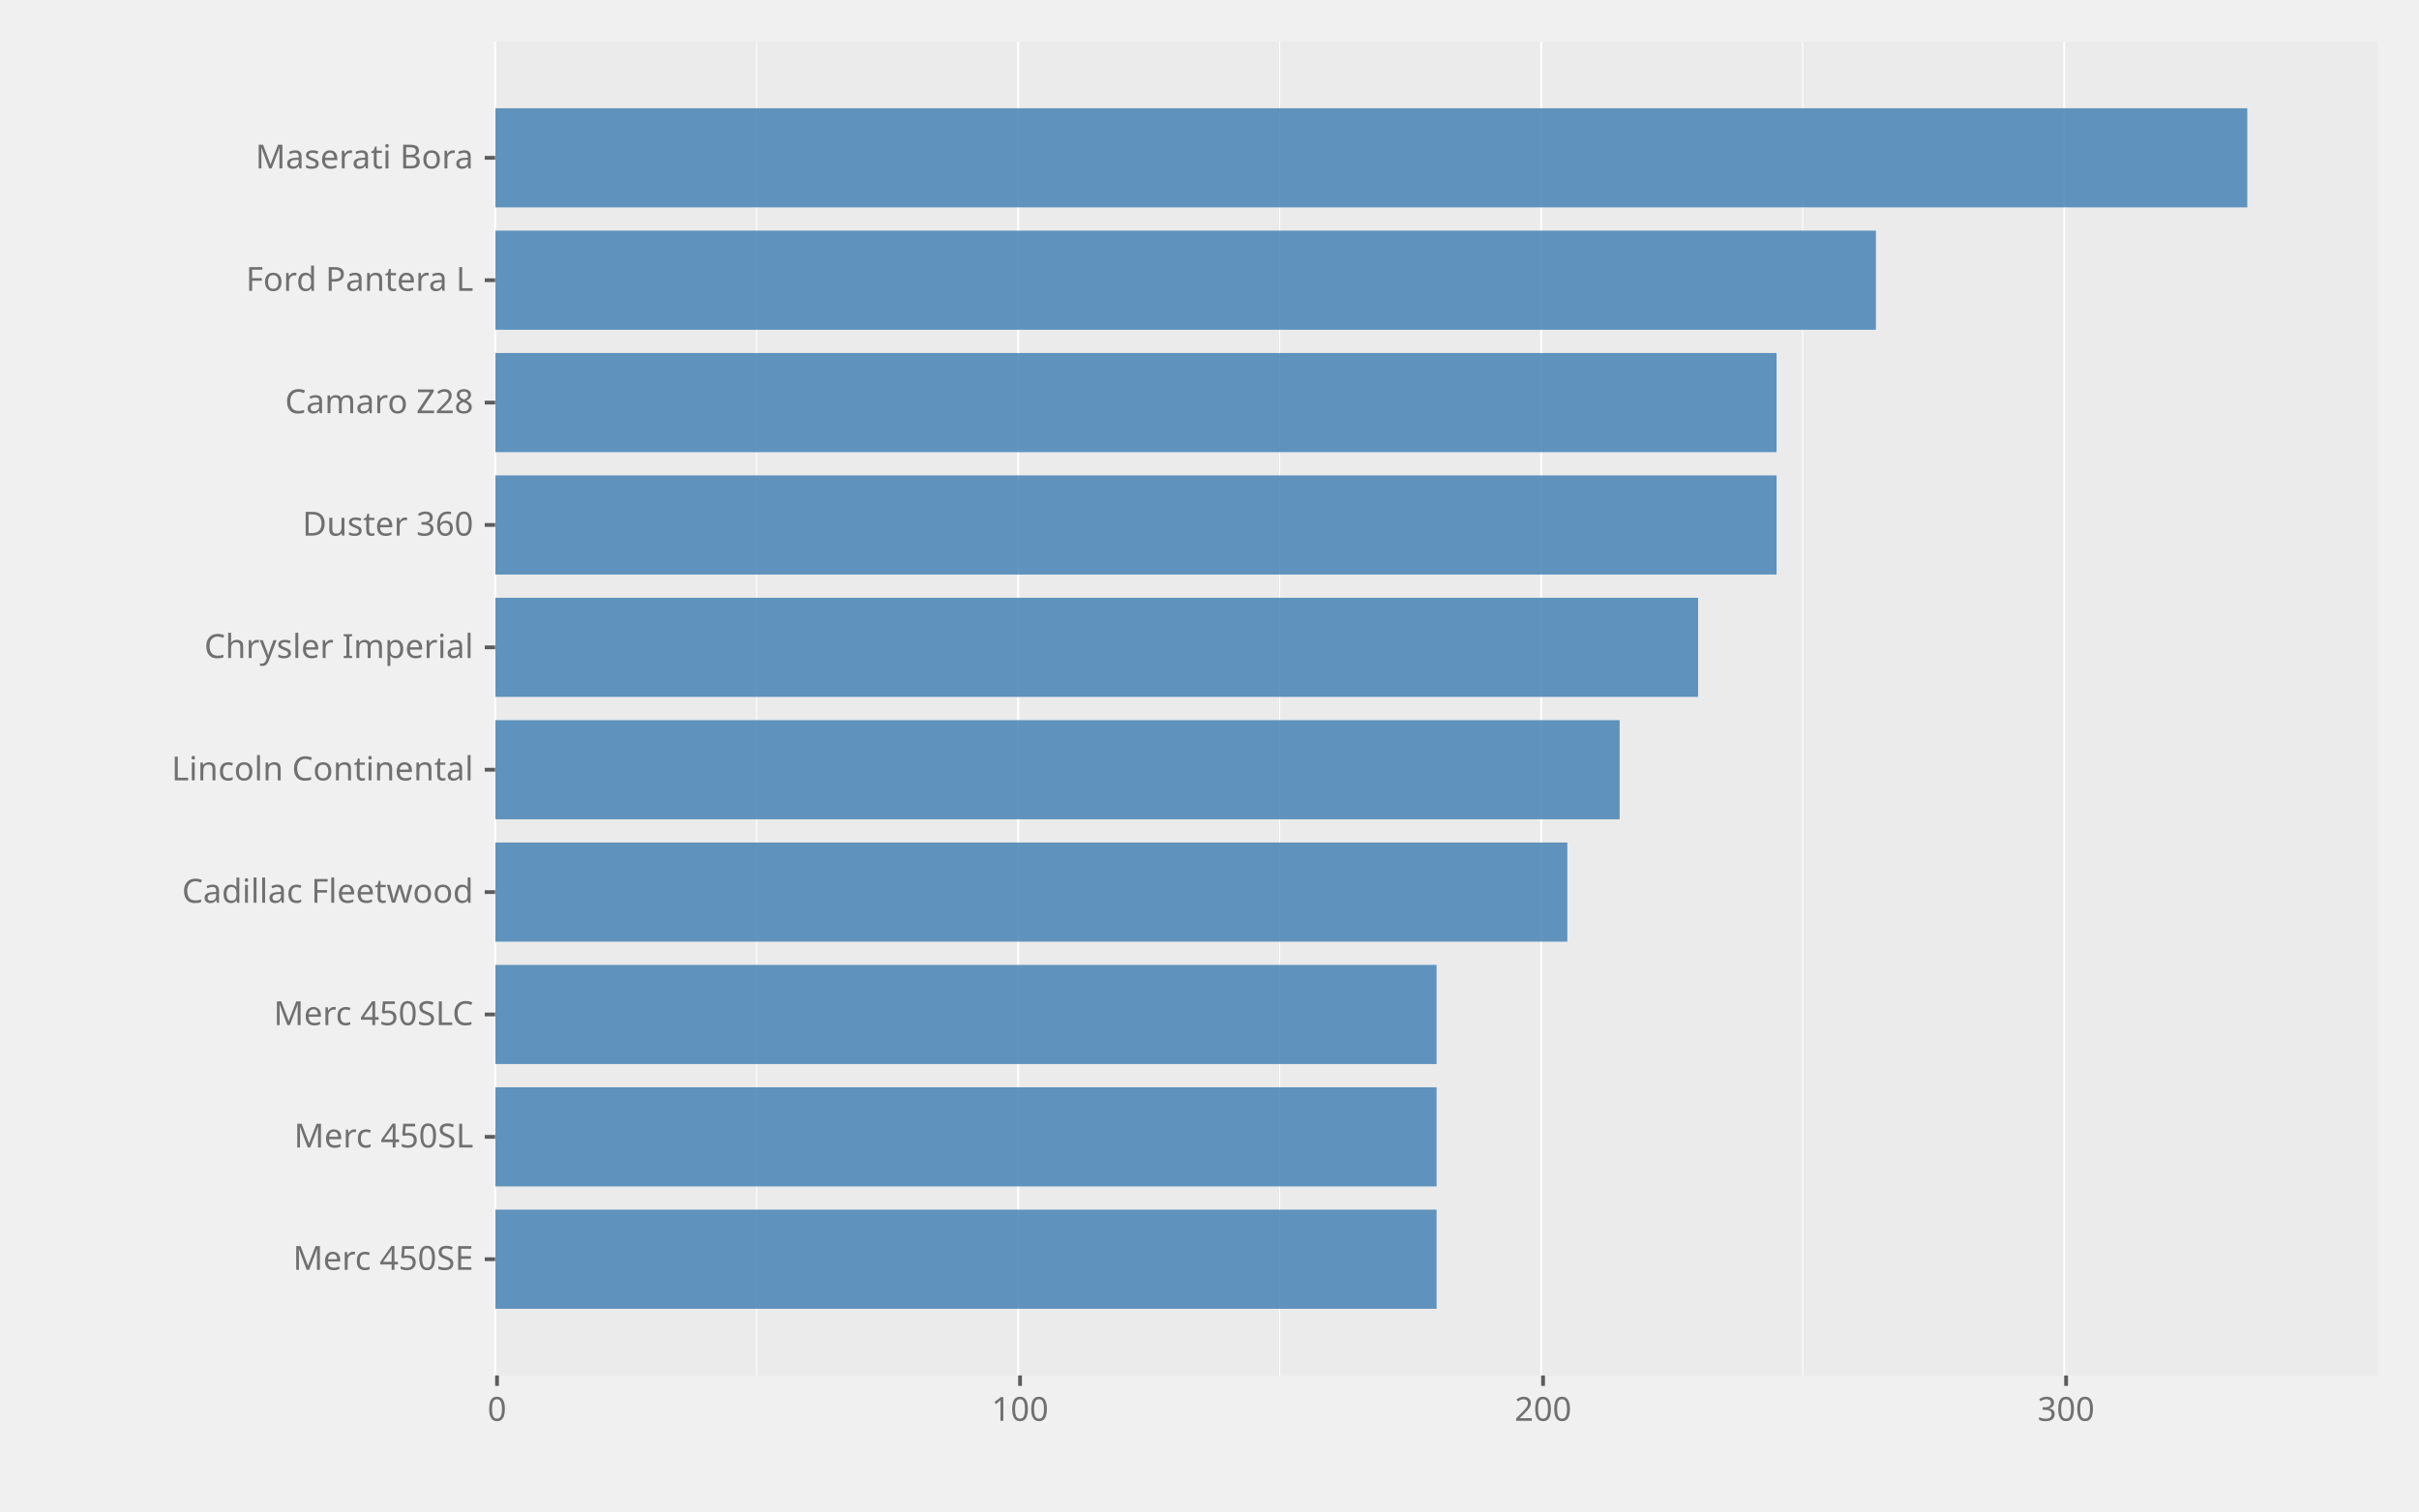
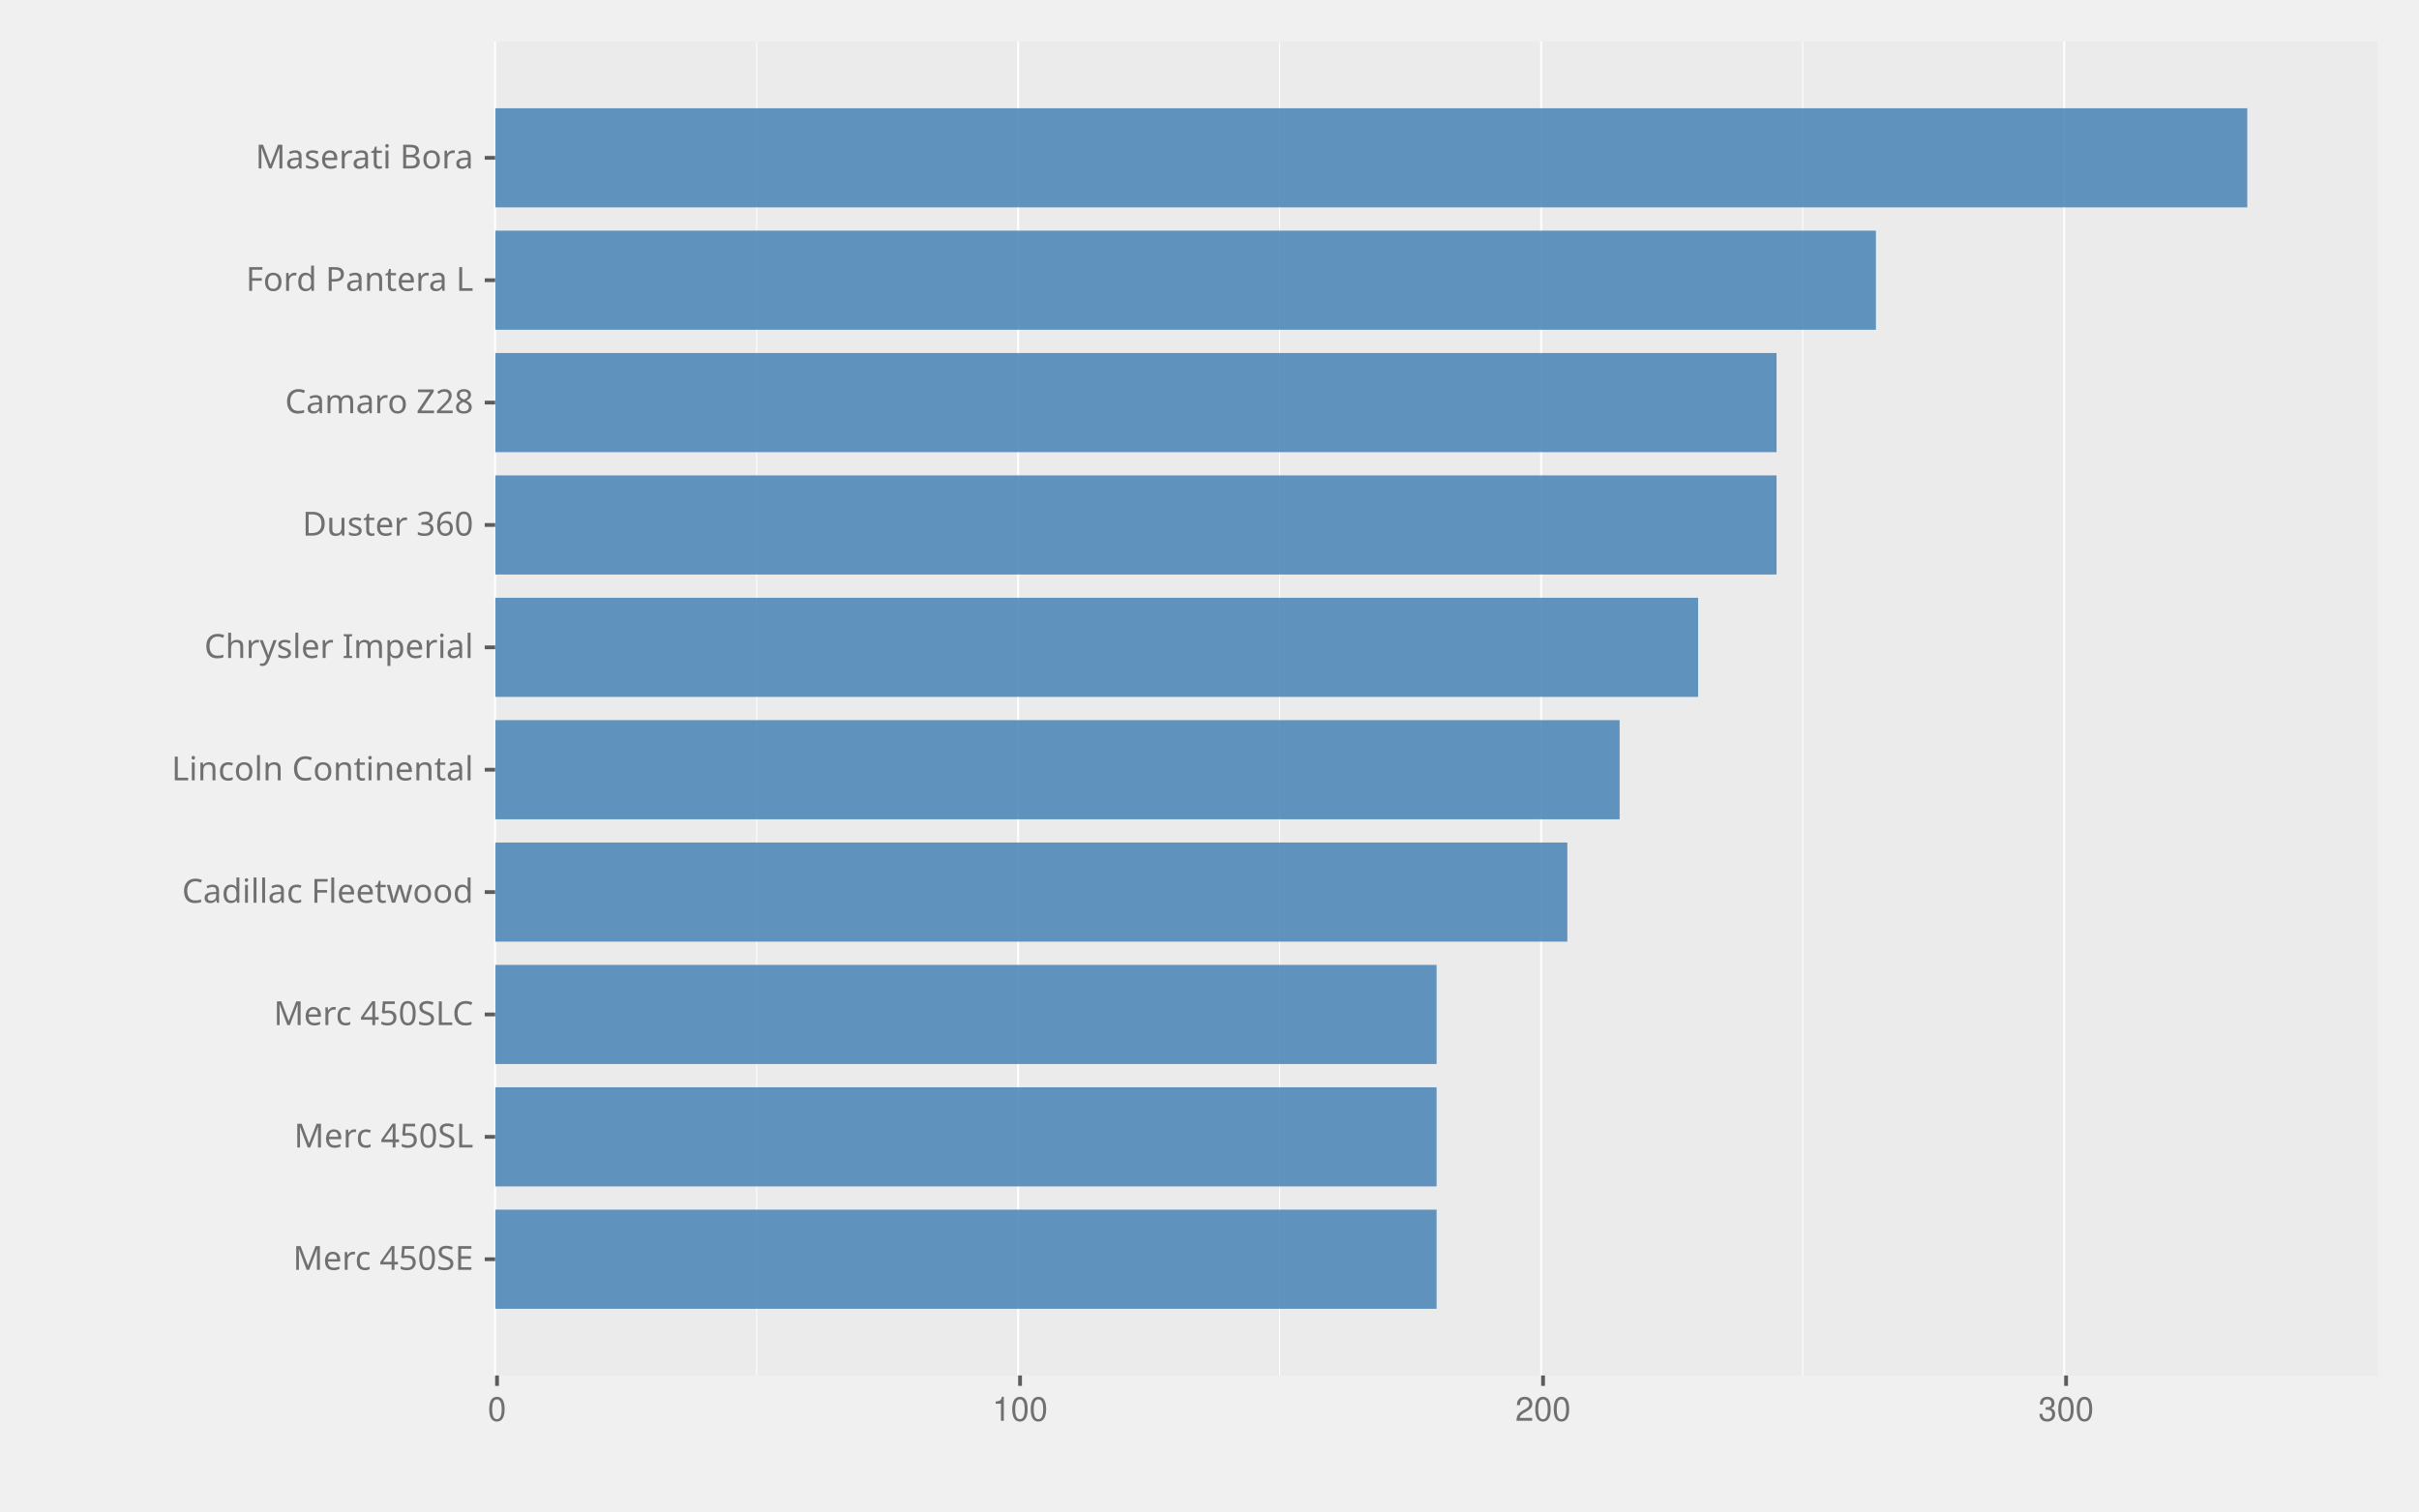
- <svg xmlns="http://www.w3.org/2000/svg" width="640" height="400" class="ggpbi-visual" role="img" aria-label="Chart" style="pointer-events: none; outline: none;" tabindex="0">
+ <svg xmlns="http://www.w3.org/2000/svg" width="640" height="400" class="ggpbi-visual" role="img" aria-label="Chart" style="pointer-events: none; font-family: &quot;Segoe UI&quot;, wf_segoe-ui_normal, helvetica, arial, sans-serif; outline: none;" tabindex="0">
  <defs>
    <clipPath id="ggpbi-clip-panel-12">
      <rect x="0" y="0" width="498" height="353" />
    </clipPath>
  </defs>
  <g transform="translate(131,11)">
    <rect class="ggpbi-panel" width="498" height="353" fill="#EBEBEB" />
    <line class="ggpbi-grid-minor" y1="0" y2="353" x1="69.188" x2="69.188" stroke="#ffffff" stroke-width="0.25" />
    <line class="ggpbi-grid-minor" y1="0" y2="353" x1="207.565" x2="207.565" stroke="#ffffff" stroke-width="0.25" />
    <line class="ggpbi-grid-minor" y1="0" y2="353" x1="345.941" x2="345.941" stroke="#ffffff" stroke-width="0.25" />
    <line class="ggpbi-grid" y1="0" y2="353" x1="0" x2="0" stroke="#ffffff" stroke-width="0.5" />
    <line class="ggpbi-grid" y1="0" y2="353" x1="138.377" x2="138.377" stroke="#ffffff" stroke-width="0.5" />
    <line class="ggpbi-grid" y1="0" y2="353" x1="276.753" x2="276.753" stroke="#ffffff" stroke-width="0.5" />
    <line class="ggpbi-grid" y1="0" y2="353" x1="415.13" x2="415.13" stroke="#ffffff" stroke-width="0.5" />
    <g class="ggpbi-geom-clip" clip-path="url(#ggpbi-clip-panel-12)">
      <g class="ggpbi-layer-col" role="list" aria-label="Data points">
        <rect class="ggpbi-bar" x="0" y="309.118" width="249.078" height="26.232" fill="#4682B4" opacity="0.85" role="listitem" tabindex="0" aria-label="Merc 450SE: 180" style="pointer-events: all; cursor: pointer;" />
        <rect class="ggpbi-bar" x="0" y="276.733" width="249.078" height="26.232" fill="#4682B4" opacity="0.85" role="listitem" tabindex="0" aria-label="Merc 450SL: 180" style="pointer-events: all; cursor: pointer;" />
        <rect class="ggpbi-bar" x="0" y="244.347" width="249.078" height="26.232" fill="#4682B4" opacity="0.85" role="listitem" tabindex="0" aria-label="Merc 450SLC: 180" style="pointer-events: all; cursor: pointer;" />
        <rect class="ggpbi-bar" x="0" y="211.962" width="283.672" height="26.232" fill="#4682B4" opacity="0.85" role="listitem" tabindex="0" aria-label="Cadillac Fleetwood: 205" style="pointer-events: all; cursor: pointer;" />
        <rect class="ggpbi-bar" x="0" y="179.577" width="297.51" height="26.232" fill="#4682B4" opacity="0.85" role="listitem" tabindex="0" aria-label="Lincoln Continental: 215" style="pointer-events: all; cursor: pointer;" />
        <rect class="ggpbi-bar" x="0" y="147.191" width="318.266" height="26.232" fill="#4682B4" opacity="0.85" role="listitem" tabindex="0" aria-label="Chrysler Imperial: 230" style="pointer-events: all; cursor: pointer;" />
        <rect class="ggpbi-bar" x="0" y="114.806" width="339.023" height="26.232" fill="#4682B4" opacity="0.85" role="listitem" tabindex="0" aria-label="Duster 360: 245" style="pointer-events: all; cursor: pointer;" />
        <rect class="ggpbi-bar" x="0" y="82.421" width="339.023" height="26.232" fill="#4682B4" opacity="0.85" role="listitem" tabindex="0" aria-label="Camaro Z28: 245" style="pointer-events: all; cursor: pointer;" />
        <rect class="ggpbi-bar" x="0" y="50.035" width="365.314" height="26.232" fill="#4682B4" opacity="0.85" role="listitem" tabindex="0" aria-label="Ford Pantera L: 264" style="pointer-events: all; cursor: pointer;" />
        <rect class="ggpbi-bar" x="0" y="17.65" width="463.562" height="26.232" fill="#4682B4" opacity="0.85" role="listitem" tabindex="0" aria-label="Maserati Bora: 335" style="pointer-events: all; cursor: pointer;" />
      </g>
    </g>
-     <g class="ggpbi-axis-x" transform="translate(0,353)" fill="none" font-size="10" font-family="sans-serif" text-anchor="middle">
+     <g class="ggpbi-axis-x" transform="translate(0,353)" fill="none" font-size="10" font-family="'Segoe UI', wf_segoe-ui_normal, helvetica, arial, sans-serif" text-anchor="middle">
      <path class="domain" stroke="currentColor" d="M0.5,0.5H498.5" style="display: none;" />
      <g class="tick" opacity="1" transform="translate(0.5,0)">
        <line stroke="currentColor" y2="2.75" style="stroke: rgb(92, 92, 92);" />
        <text fill="currentColor" y="5.75" dy="0.71em" style="font-size: 8.8px; fill: rgb(112, 112, 112);">0</text>
      </g>
      <g class="tick" opacity="1" transform="translate(138.8766,0)">
        <line stroke="currentColor" y2="2.75" style="stroke: rgb(92, 92, 92);" />
        <text fill="currentColor" y="5.75" dy="0.71em" style="font-size: 8.8px; fill: rgb(112, 112, 112);">100</text>
      </g>
      <g class="tick" opacity="1" transform="translate(277.2532,0)">
        <line stroke="currentColor" y2="2.75" style="stroke: rgb(92, 92, 92);" />
        <text fill="currentColor" y="5.75" dy="0.71em" style="font-size: 8.8px; fill: rgb(112, 112, 112);">200</text>
      </g>
      <g class="tick" opacity="1" transform="translate(415.6297,0)">
        <line stroke="currentColor" y2="2.75" style="stroke: rgb(92, 92, 92);" />
        <text fill="currentColor" y="5.75" dy="0.71em" style="font-size: 8.8px; fill: rgb(112, 112, 112);">300</text>
      </g>
    </g>
-     <g class="ggpbi-axis-y" fill="none" font-size="10" font-family="sans-serif" text-anchor="end">
+     <g class="ggpbi-axis-y" font-family="sans-serif" fill="none" font-size="10" text-anchor="end">
      <path class="domain" stroke="currentColor" d="M0.5,353.5V0.5" style="display: none;" />
      <g class="tick" opacity="1" transform="translate(0,322.2339)">
        <line stroke="currentColor" x2="-2.75" style="stroke: rgb(92, 92, 92);" />
        <text fill="currentColor" x="-5.75" dy="0.32em" style="font-size: 8.8px; fill: rgb(112, 112, 112); pointer-events: all; cursor: pointer;">Merc 450SE</text>
      </g>
      <g class="tick" opacity="1" transform="translate(0,289.8486)">
        <line stroke="currentColor" x2="-2.75" style="stroke: rgb(92, 92, 92);" />
        <text fill="currentColor" x="-5.75" dy="0.32em" style="font-size: 8.8px; fill: rgb(112, 112, 112); pointer-events: all; cursor: pointer;">Merc 450SL</text>
      </g>
      <g class="tick" opacity="1" transform="translate(0,257.4633)">
        <line stroke="currentColor" x2="-2.75" style="stroke: rgb(92, 92, 92);" />
        <text fill="currentColor" x="-5.75" dy="0.32em" style="font-size: 8.8px; fill: rgb(112, 112, 112); pointer-events: all; cursor: pointer;">Merc 450SLC</text>
      </g>
      <g class="tick" opacity="1" transform="translate(0,225.078)">
        <line stroke="currentColor" x2="-2.75" style="stroke: rgb(92, 92, 92);" />
        <text fill="currentColor" x="-5.75" dy="0.32em" style="font-size: 8.8px; fill: rgb(112, 112, 112); pointer-events: all; cursor: pointer;">Cadillac Fleetwood</text>
      </g>
      <g class="tick" opacity="1" transform="translate(0,192.6927)">
        <line stroke="currentColor" x2="-2.75" style="stroke: rgb(92, 92, 92);" />
        <text fill="currentColor" x="-5.75" dy="0.32em" style="font-size: 8.8px; fill: rgb(112, 112, 112); pointer-events: all; cursor: pointer;">Lincoln Continental</text>
      </g>
      <g class="tick" opacity="1" transform="translate(0,160.3073)">
        <line stroke="currentColor" x2="-2.75" style="stroke: rgb(92, 92, 92);" />
        <text fill="currentColor" x="-5.75" dy="0.32em" style="font-size: 8.8px; fill: rgb(112, 112, 112); pointer-events: all; cursor: pointer;">Chrysler Imperial</text>
      </g>
      <g class="tick" opacity="1" transform="translate(0,127.922)">
        <line stroke="currentColor" x2="-2.75" style="stroke: rgb(92, 92, 92);" />
        <text fill="currentColor" x="-5.75" dy="0.32em" style="font-size: 8.8px; fill: rgb(112, 112, 112); pointer-events: all; cursor: pointer;">Duster 360</text>
      </g>
      <g class="tick" opacity="1" transform="translate(0,95.5367)">
        <line stroke="currentColor" x2="-2.75" style="stroke: rgb(92, 92, 92);" />
        <text fill="currentColor" x="-5.75" dy="0.32em" style="font-size: 8.8px; fill: rgb(112, 112, 112); pointer-events: all; cursor: pointer;">Camaro Z28</text>
      </g>
      <g class="tick" opacity="1" transform="translate(0,63.15138)">
        <line stroke="currentColor" x2="-2.75" style="stroke: rgb(92, 92, 92);" />
        <text fill="currentColor" x="-5.75" dy="0.32em" style="font-size: 8.8px; fill: rgb(112, 112, 112); pointer-events: all; cursor: pointer;">Ford Pantera L</text>
      </g>
      <g class="tick" opacity="1" transform="translate(0,30.76606)">
        <line stroke="currentColor" x2="-2.75" style="stroke: rgb(92, 92, 92);" />
        <text fill="currentColor" x="-5.75" dy="0.32em" style="font-size: 8.8px; fill: rgb(112, 112, 112); pointer-events: all; cursor: pointer;">Maserati Bora</text>
      </g>
    </g>
  </g>
</svg>
